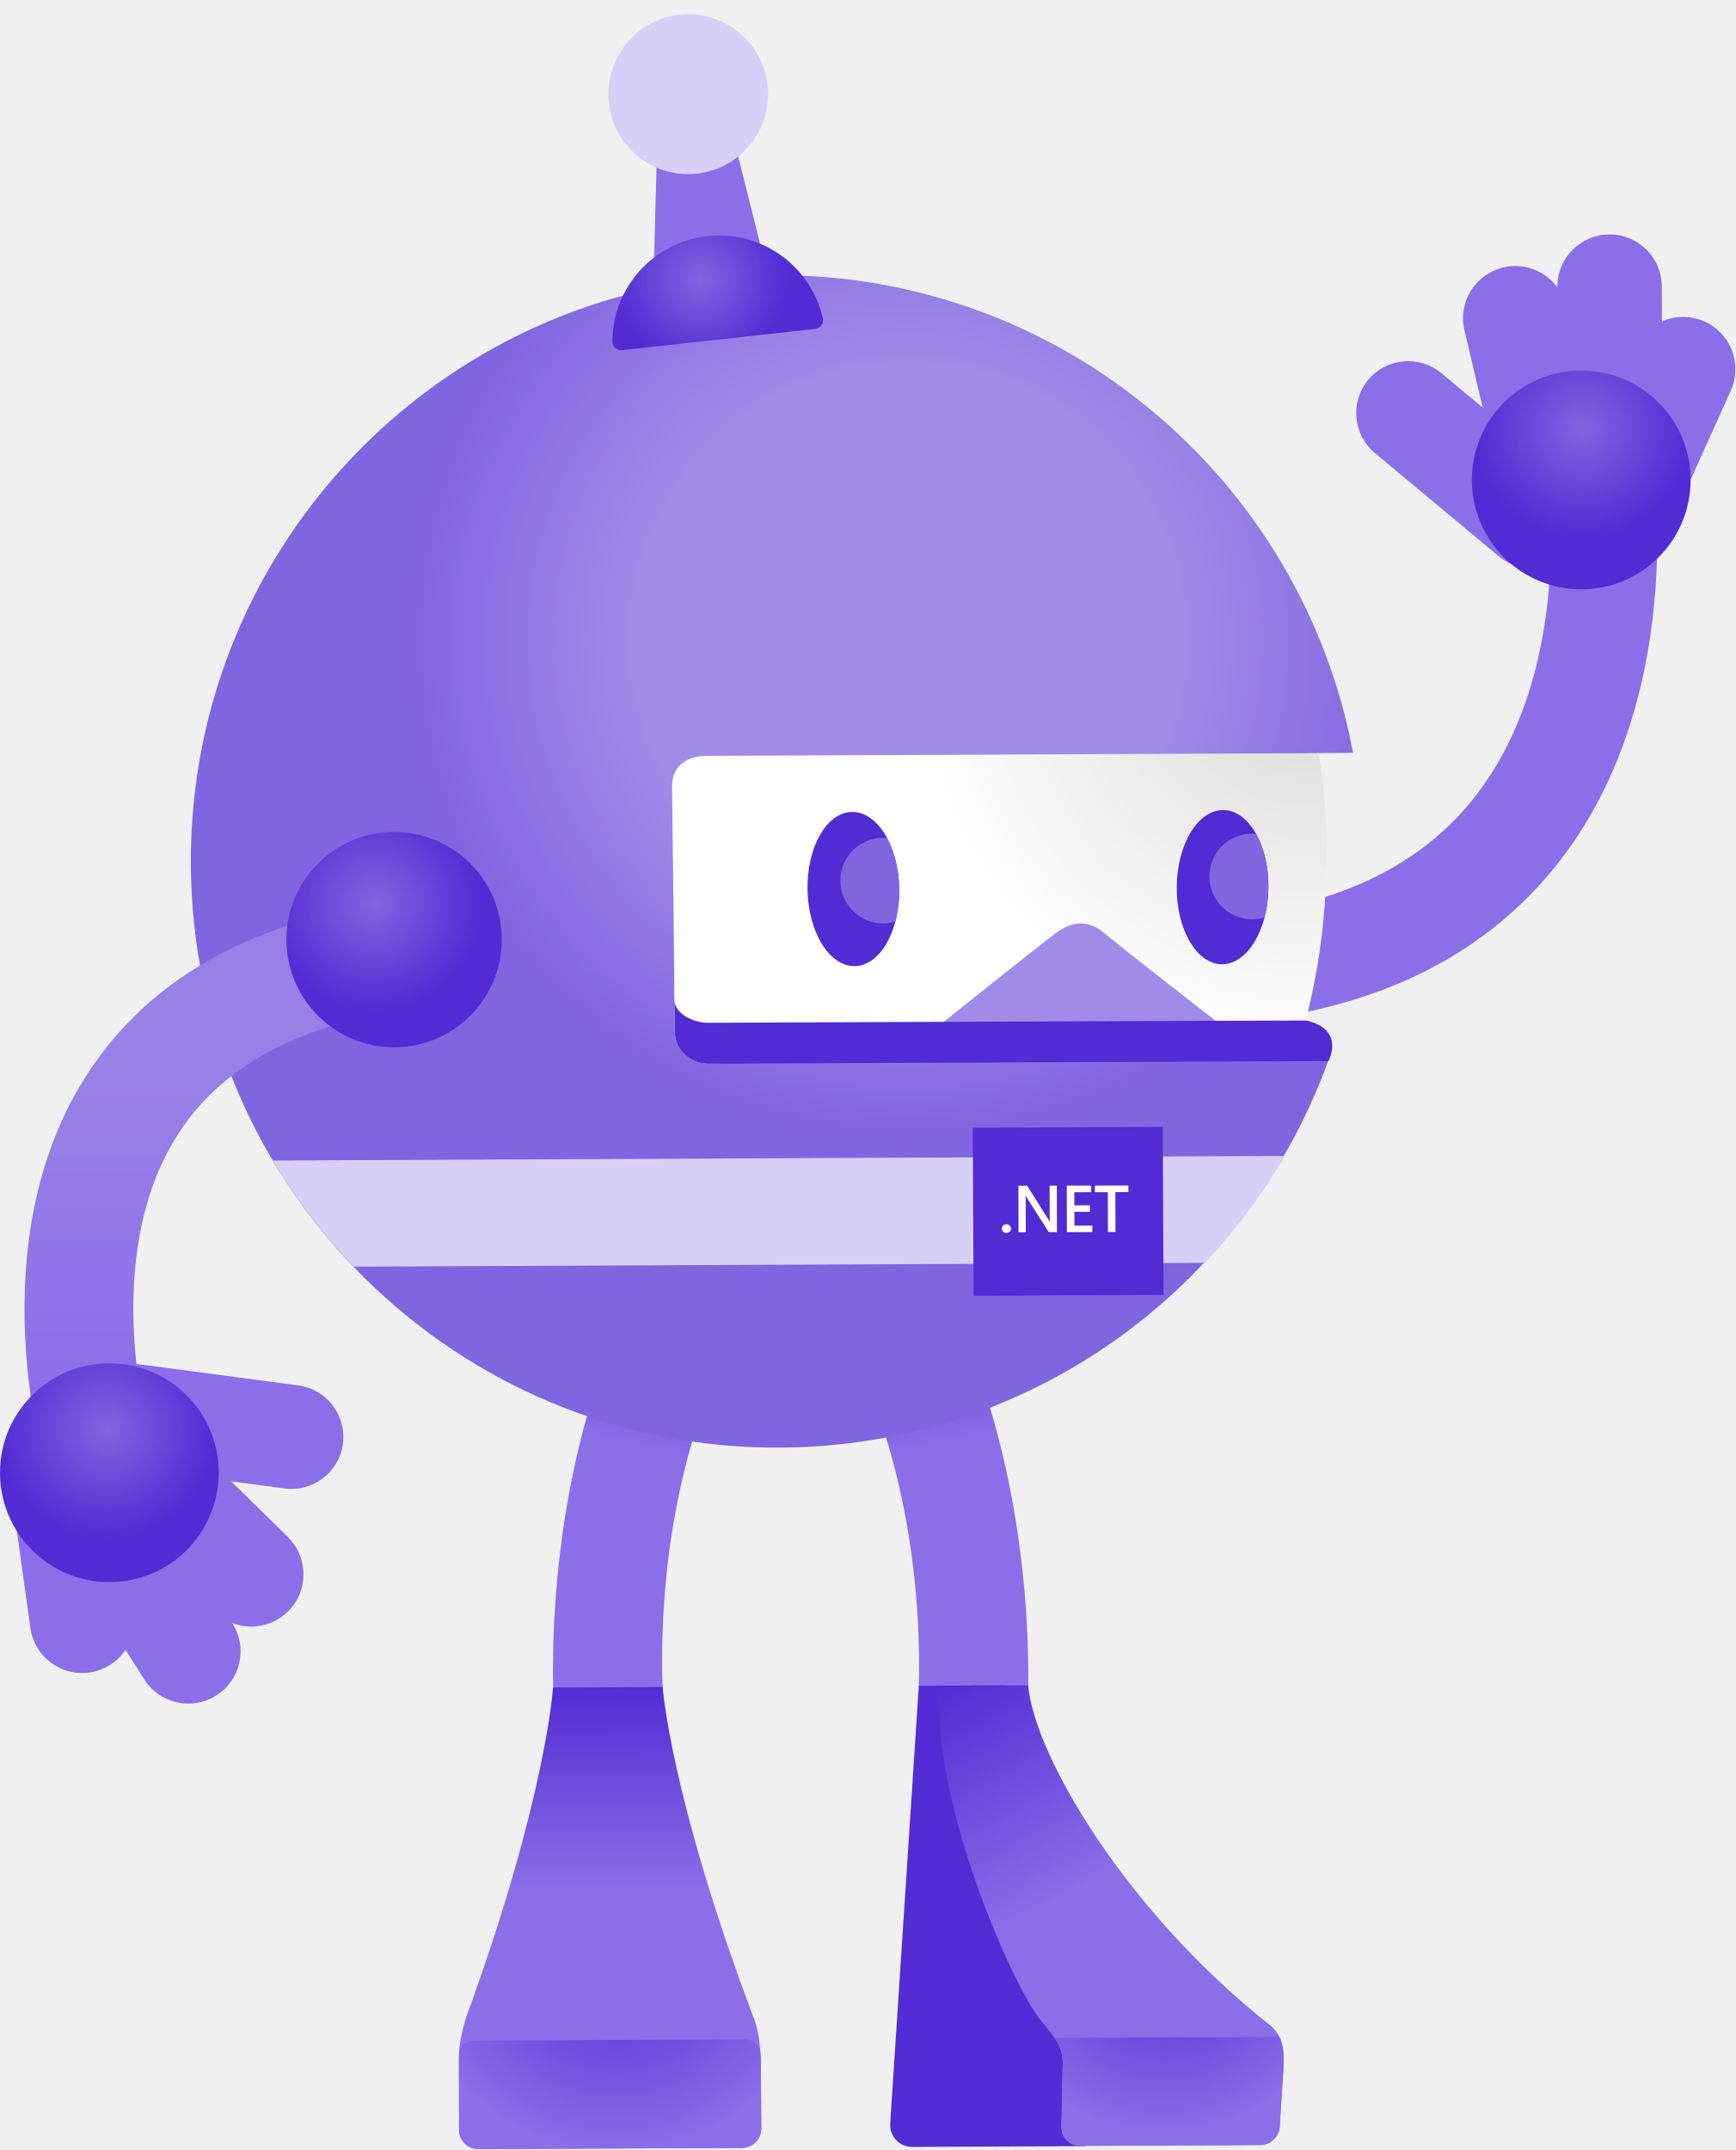
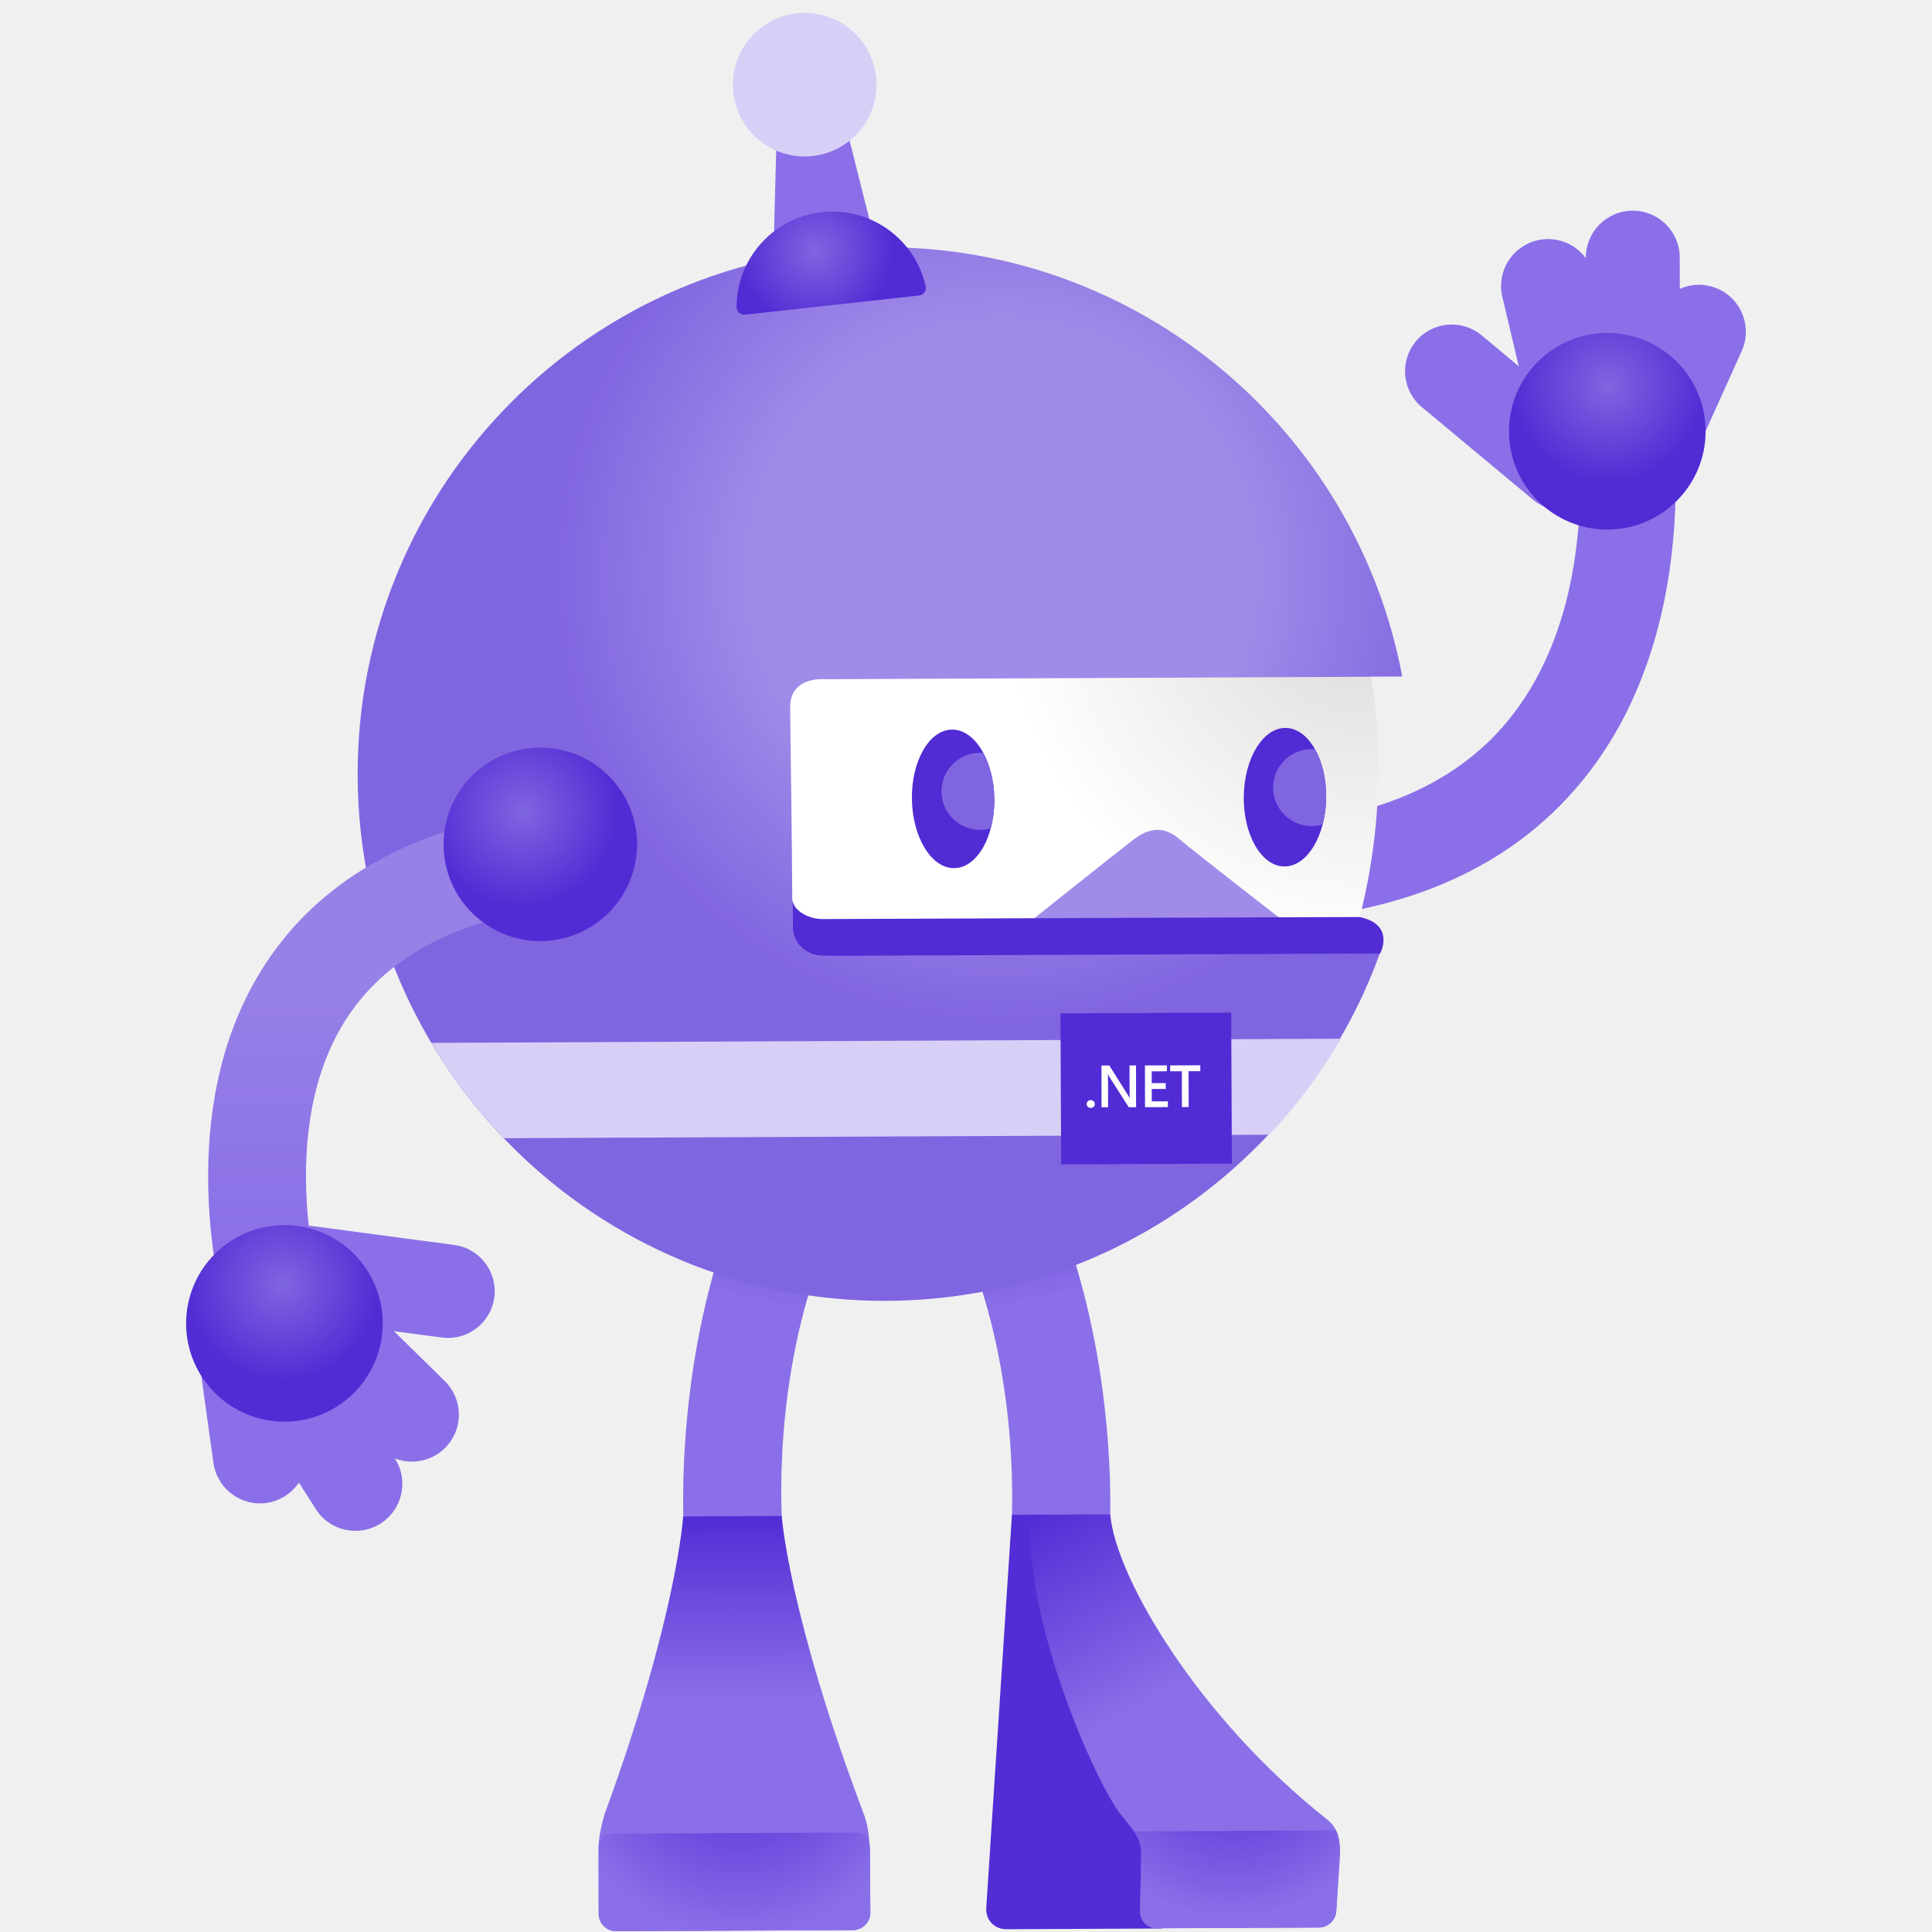
- <svg xmlns="http://www.w3.org/2000/svg" width="419" height="519" viewBox="0 0 419 519" fill="none">
+ <svg xmlns="http://www.w3.org/2000/svg" width="20" height="20" viewBox="0 0 419 519" fill="none">
  <path d="M284.432 247.568L284.004 221.881C316.359 221.335 340.356 211.735 355.308 193.336C382.408 159.996 372.893 108.183 372.786 107.659L398.013 102.831C398.505 105.432 409.797 167.017 375.237 209.53C355.276 234.093 324.719 246.894 284.432 247.568Z" fill="#8A6FE8" />
  <path d="M331.954 109.36L361.826 134.245C367.145 138.676 375.055 137.959 379.497 132.639C383.928 127.32 383.211 119.41 377.891 114.969L348.019 90.084C342.7 85.653 334.79 86.37 330.348 91.69C325.917 97.02 326.634 104.929 331.954 109.36Z" fill="#8A6FE8" />
  <path d="M407.175 118.062L417.92 94.226C420.735 87.858 417.856 80.409 411.488 77.583C405.12 74.768 397.67 77.647 394.845 84.016L383.831 108.461L407.175 118.062Z" fill="#8A6FE8" />
  <path d="M401.363 105.175L401.234 69.117C401.181 62.149 395.498 56.541 388.53 56.594C381.562 56.648 375.954 62.331 376.007 69.299L376.018 96.11L401.363 105.175Z" fill="#8A6FE8" />
  <path d="M386.453 109.071L378.137 73.955C376.543 67.169 369.757 62.963 362.971 64.558C356.185 66.152 351.979 72.938 353.574 79.724L362.04 115.482L386.453 109.071Z" fill="#8A6FE8" />
  <path d="M381.776 142.261C396.359 142.261 408.181 130.44 408.181 115.857C408.181 101.274 396.359 89.453 381.776 89.453C367.194 89.453 355.372 101.274 355.372 115.857C355.372 130.44 367.194 142.261 381.776 142.261Z" fill="url(#paint0_radial)" />
  <path d="M248.267 406.979C248.513 384.727 245.345 339.561 222.376 301.736L199.922 315.372C220.76 349.675 222.323 389.715 221.841 407.182C221.798 408.627 235.263 409.933 248.267 406.979Z" fill="url(#paint1_linear)" />
  <path d="M221.841 406.936L242.637 406.84L262.052 518.065L220.311 518.258C217.132 518.269 214.724 515.711 214.938 512.532L221.841 406.936Z" fill="#522CD5" />
  <path d="M306.566 488.814C310.173 491.661 310.109 495.782 309.831 500.127L308.964 513.452C308.803 515.839 306.727 517.798 304.34 517.809L260.832 518.012C258.125 518.023 256.08 515.839 256.262 513.142L256.551 499.335C256.883 494.315 255.192 492.474 251.307 487.744C244.649 479.663 224.967 435.62 226.84 406.925L248.256 406.829C249.691 423.858 272.167 461.682 306.566 488.814Z" fill="url(#paint2_linear)" />
  <path d="M309.82 500.127C310.023 497.088 310.077 494.176 308.889 491.715L254.635 491.961C256.134 494.166 256.765 496.092 256.562 499.314L256.273 513.121C256.091 515.828 258.146 518.012 260.843 517.99L304.34 517.798C306.727 517.787 308.803 515.828 308.964 513.442L309.82 500.127Z" fill="url(#paint3_radial)" />
  <path d="M133.552 407.471C133.103 385.22 135.864 340.021 158.49 301.993L181.073 315.425C160.545 349.921 159.346 389.972 159.989 407.428C160.042 408.884 146.578 410.318 133.552 407.471Z" fill="url(#paint4_linear)" />
  <path d="M110.798 497.152C110.765 494.187 111.204 491.575 112.457 487.23C131.882 434.132 133.52 407.364 133.52 407.364L159.999 407.246C159.999 407.246 161.819 433.512 181.716 486.427C183.289 490.195 183.471 493.641 183.674 496.831L183.792 513.816C183.803 516.374 181.716 518.483 179.158 518.494L177.873 518.504L116.781 518.782L115.496 518.793C112.927 518.804 110.83 516.728 110.819 514.159L110.798 497.152Z" fill="url(#paint5_linear)" />
  <path d="M110.798 497.152C110.798 496.67 110.808 496.199 110.83 495.739C110.969 494.262 111.643 492.603 114.875 492.582L180.207 492.282C182.561 492.367 183.343 494.176 183.589 495.311C183.621 495.814 183.664 496.328 183.696 496.82L183.813 513.806C183.824 515.411 183.011 516.824 181.769 517.669C181.031 518.172 180.132 518.472 179.179 518.483L177.895 518.494L116.802 518.772L115.528 518.782C114.244 518.793 113.077 518.269 112.232 517.434C111.386 516.599 110.862 515.432 110.851 514.148L110.798 497.152Z" fill="url(#paint6_radial)" />
  <path d="M314.979 246.348C324.162 210.407 318.008 181.777 318.008 181.777L326.452 181.734L326.656 181.574C314.262 115.75 256.326 66.099 186.949 66.42C108.796 66.773 45.723 130.424 46.077 208.577C46.43 286.731 110.08 349.803 188.234 349.45C249.905 349.172 302.178 309.474 321.304 254.343C321.872 251.999 321.797 247.804 314.979 246.348Z" fill="url(#paint7_radial)" />
  <path d="M310.237 279.035L65.877 280.148C71.4 289.428 77.95 298.012 85.367 305.761L290.972 304.829C298.336 297.005 304.8 288.368 310.237 279.035Z" fill="#D8CFF7" />
  <path d="M235.062 312.794L280.924 312.585L280.74 272.021L234.877 272.23L235.062 312.794Z" fill="#512BD4" />
  <path d="M243.001 297.626C242.691 297.626 242.434 297.53 242.22 297.327C242.006 297.123 241.899 296.866 241.899 296.588C241.899 296.299 242.006 296.042 242.22 295.839C242.434 295.625 242.691 295.528 243.001 295.528C243.312 295.528 243.568 295.635 243.782 295.839C243.996 296.042 244.114 296.299 244.114 296.588C244.114 296.877 244.007 297.123 243.793 297.327C243.568 297.519 243.312 297.626 243.001 297.626Z" fill="white" />
  <path d="M255.192 297.434H253.212L247.967 289.203C247.839 289 247.721 288.775 247.636 288.55H247.593C247.636 288.786 247.657 289.299 247.657 290.091L247.668 297.444H245.912L245.891 286.228H247.999L253.062 294.265C253.276 294.597 253.415 294.833 253.479 294.95H253.511C253.458 294.651 253.437 294.148 253.437 293.441L253.426 286.217H255.17L255.192 297.434Z" fill="white" />
  <path d="M263.733 297.412L257.589 297.423L257.568 286.206L263.465 286.195V287.779L259.387 287.79L259.398 290.969L263.155 290.958V292.532L259.398 292.542L259.409 295.86L263.733 295.85V297.412Z" fill="white" />
  <path d="M272.445 287.758L269.298 287.769L269.32 297.401H267.5L267.479 287.769L264.343 287.779V286.195L272.434 286.174L272.445 287.758Z" fill="white" />
  <path d="M315.279 246.337C324.355 210.836 318.457 182.483 318.308 181.798L171.484 182.462C171.484 182.462 162.226 181.563 162.268 190.018C162.311 198.463 162.761 222.341 162.878 248.746C162.9 254.172 167.363 256.773 170.863 256.751C170.874 256.751 311.618 252.213 315.279 246.337Z" fill="url(#paint8_radial)" />
  <path d="M227.685 246.798C227.685 246.798 250.183 228.827 254.571 225.499C258.959 222.17 262.812 221.977 266.869 225.445C270.925 228.913 293.616 246.498 293.616 246.498L227.685 246.798Z" fill="#A08BE8" />
  <path d="M320.748 256.141C320.748 256.141 324.943 248.414 315.279 246.348C315.289 246.305 170.927 246.894 170.927 246.894C167.566 246.905 163.232 244.925 162.846 241.671C162.857 244.004 162.878 246.369 162.889 248.756C162.91 253.68 166.582 256.27 169.878 256.698C170.21 256.73 170.542 256.773 170.874 256.773L180.742 256.73L320.748 256.141Z" fill="#512BD4" />
  <path d="M206.4 233.214C212.511 233.095 217.302 224.667 217.102 214.39C216.901 204.112 211.785 195.878 205.674 195.997C199.563 196.116 194.772 204.544 194.973 214.821C195.173 225.099 200.289 233.333 206.4 233.214Z" fill="#512BD4" />
  <path d="M306.249 214.267C306.356 203.989 301.488 195.605 295.377 195.541C289.266 195.478 284.225 203.758 284.118 214.037C284.011 224.315 288.878 232.699 294.99 232.763C301.101 232.826 306.142 224.545 306.249 214.267Z" fill="#512BD4" />
  <path d="M205.905 205.291C208.152 203.022 211.192 202.016 214.157 202.262C215.912 205.495 217.014 209.733 217.111 214.389C217.164 217.3 216.811 220.04 216.158 222.513C212.669 223.519 208.752 222.662 205.979 219.922C201.912 215.909 201.88 209.348 205.905 205.291Z" fill="#8065E0" />
  <path d="M294.996 204.285C297.255 202.016 300.294 200.999 303.259 201.256C305.164 204.628 306.309 209.209 306.256 214.239C306.224 216.808 305.892 219.259 305.303 221.485C301.793 222.523 297.843 221.678 295.061 218.916C291.004 214.892 290.972 208.342 294.996 204.285Z" fill="#8065E0" />
  <path d="M11.634 357.017C10.917 354.716 -5.726 300.141 21.32 258.903C36.947 235.078 63.308 221.035 99.666 217.15L102.449 243.276C74.343 246.273 54.468 256.345 43.358 273.202C23.097 303.941 36.572 348.733 36.711 349.183L11.634 357.017Z" fill="url(#paint9_linear)" />
  <path d="M95.15 252.802C109.502 252.802 121.137 241.167 121.137 226.815C121.137 212.463 109.502 200.828 95.15 200.828C80.798 200.828 69.163 212.463 69.163 226.815C69.163 241.167 80.798 252.802 95.15 252.802Z" fill="url(#paint10_radial)" />
  <path d="M72.01 334.434L33.468 329.307C26.597 328.397 20.293 333.214 19.372 340.085C18.463 346.956 23.279 353.26 30.15 354.181L68.692 359.308C75.563 360.217 81.867 355.401 82.788 348.53C83.698 341.658 78.871 335.344 72.01 334.434Z" fill="#8A6FE8" />
  <path d="M3.735 367.185L7.353 393.076C8.37 399.968 14.77 404.731 21.663 403.725C28.556 402.708 33.319 396.308 32.312 389.415L28.598 362.861L3.735 367.185Z" fill="#8A6FE8" />
  <path d="M15.519 374.988L34.849 405.427C38.606 411.292 46.408 413.005 52.273 409.248C58.139 405.491 59.851 397.689 56.094 391.823L41.795 369.144L15.519 374.988Z" fill="#8A6FE8" />
  <path d="M26.051 363.739L51.803 389.019C56.769 393.911 64.753 393.846 69.644 388.88C74.536 383.914 74.472 375.929 69.516 371.038L43.294 345.297L26.051 363.739Z" fill="#8A6FE8" />
  <path d="M26.404 381.912C40.987 381.912 52.809 370.091 52.809 355.508C52.809 340.925 40.987 329.104 26.404 329.104C11.822 329.104 0 340.925 0 355.508C0 370.091 11.822 381.912 26.404 381.912Z" fill="url(#paint11_radial)" />
  <path d="M184.73 63.631L157.819 66.589L158.561 38.541L177.888 36.418L184.73 63.631Z" fill="#8A6FE8" />
  <path d="M170.018 41.647C180.455 39.521 187.193 29.336 185.067 18.899C182.941 8.461 172.757 1.723 162.319 3.849C151.882 5.975 145.144 16.16 147.27 26.598C149.396 37.035 159.58 43.773 170.018 41.647Z" fill="#D8CFF7" />
  <path d="M196.885 79.385C198.102 79.246 198.948 78.091 198.684 76.9C195.851 64.282 183.923 55.538 170.773 56.993C157.622 58.437 147.886 69.573 147.865 82.499C147.863 83.723 148.949 84.66 150.168 84.532L196.885 79.385Z" fill="url(#paint12_radial)" />
  <defs>
    <radialGradient id="paint0_radial" cx="0" cy="0" r="1" gradientUnits="userSpaceOnUse" gradientTransform="translate(382.004 103.457) scale(26.4058)">
      <stop stop-color="#8065E0" />
      <stop offset="1" stop-color="#512BD4" />
    </radialGradient>
    <linearGradient id="paint1_linear" x1="214.439" y1="303.482" x2="236.702" y2="409.505" gradientUnits="userSpaceOnUse">
      <stop stop-color="#522CD5" />
      <stop offset="0.44" stop-color="#8A6FE8" />
    </linearGradient>
    <linearGradient id="paint2_linear" x1="231.673" y1="404.144" x2="297.805" y2="522.048" gradientUnits="userSpaceOnUse">
      <stop stop-color="#522CD5" />
      <stop offset="0.44" stop-color="#8A6FE8" />
    </linearGradient>
    <radialGradient id="paint3_radial" cx="0" cy="0" r="1" gradientUnits="userSpaceOnUse" gradientTransform="translate(280.957 469.555) rotate(-0.260742) scale(45.8326)">
      <stop offset="0.034" stop-color="#522CD5" />
      <stop offset="0.996" stop-color="#8A6FE8" />
    </radialGradient>
    <linearGradient id="paint4_linear" x1="166.061" y1="303.491" x2="144.763" y2="409.709" gradientUnits="userSpaceOnUse">
      <stop stop-color="#522CD5" />
      <stop offset="0.44" stop-color="#8A6FE8" />
    </linearGradient>
    <linearGradient id="paint5_linear" x1="146.739" y1="407.302" x2="147.246" y2="518.627" gradientUnits="userSpaceOnUse">
      <stop stop-color="#522CD5" />
      <stop offset="0.44" stop-color="#8A6FE8" />
    </linearGradient>
    <radialGradient id="paint6_radial" cx="0" cy="0" r="1" gradientUnits="userSpaceOnUse" gradientTransform="translate(148.63 470.023) rotate(179.739) scale(50.2476)">
      <stop offset="0.034" stop-color="#522CD5" />
      <stop offset="0.996" stop-color="#8A6FE8" />
    </radialGradient>
    <radialGradient id="paint7_radial" cx="0" cy="0" r="1" gradientUnits="userSpaceOnUse" gradientTransform="translate(219.219 153.929) rotate(179.739) scale(140.935)">
      <stop offset="0.474" stop-color="#A08BE8" />
      <stop offset="0.862" stop-color="#8065E0" />
    </radialGradient>
    <radialGradient id="paint8_radial" cx="0" cy="0" r="1" gradientUnits="userSpaceOnUse" gradientTransform="translate(314.861 158.738) rotate(179.739) scale(146.053)">
      <stop offset="0.093" stop-color="#E1DFDD" />
      <stop offset="0.657" stop-color="white" />
    </radialGradient>
    <linearGradient id="paint9_linear" x1="54.185" y1="217.159" x2="54.185" y2="357.022" gradientUnits="userSpaceOnUse">
      <stop offset="0.334" stop-color="#9780E6" />
      <stop offset="0.849" stop-color="#8A6FE8" />
    </linearGradient>
    <radialGradient id="paint10_radial" cx="0" cy="0" r="1" gradientUnits="userSpaceOnUse" gradientTransform="translate(90.3494 218.071) rotate(-0.260742) scale(25.9924)">
      <stop stop-color="#8065E0" />
      <stop offset="1" stop-color="#512BD4" />
    </radialGradient>
    <radialGradient id="paint11_radial" cx="0" cy="0" r="1" gradientUnits="userSpaceOnUse" gradientTransform="translate(25.805 345.043) scale(26.4106)">
      <stop stop-color="#8065E0" />
      <stop offset="1" stop-color="#512BD4" />
    </radialGradient>
    <radialGradient id="paint12_radial" cx="0" cy="0" r="1" gradientUnits="userSpaceOnUse" gradientTransform="translate(169.113 67.3662) rotate(-32.2025) scale(21.0773)">
      <stop stop-color="#8065E0" />
      <stop offset="1" stop-color="#512BD4" />
    </radialGradient>
  </defs>
</svg>
